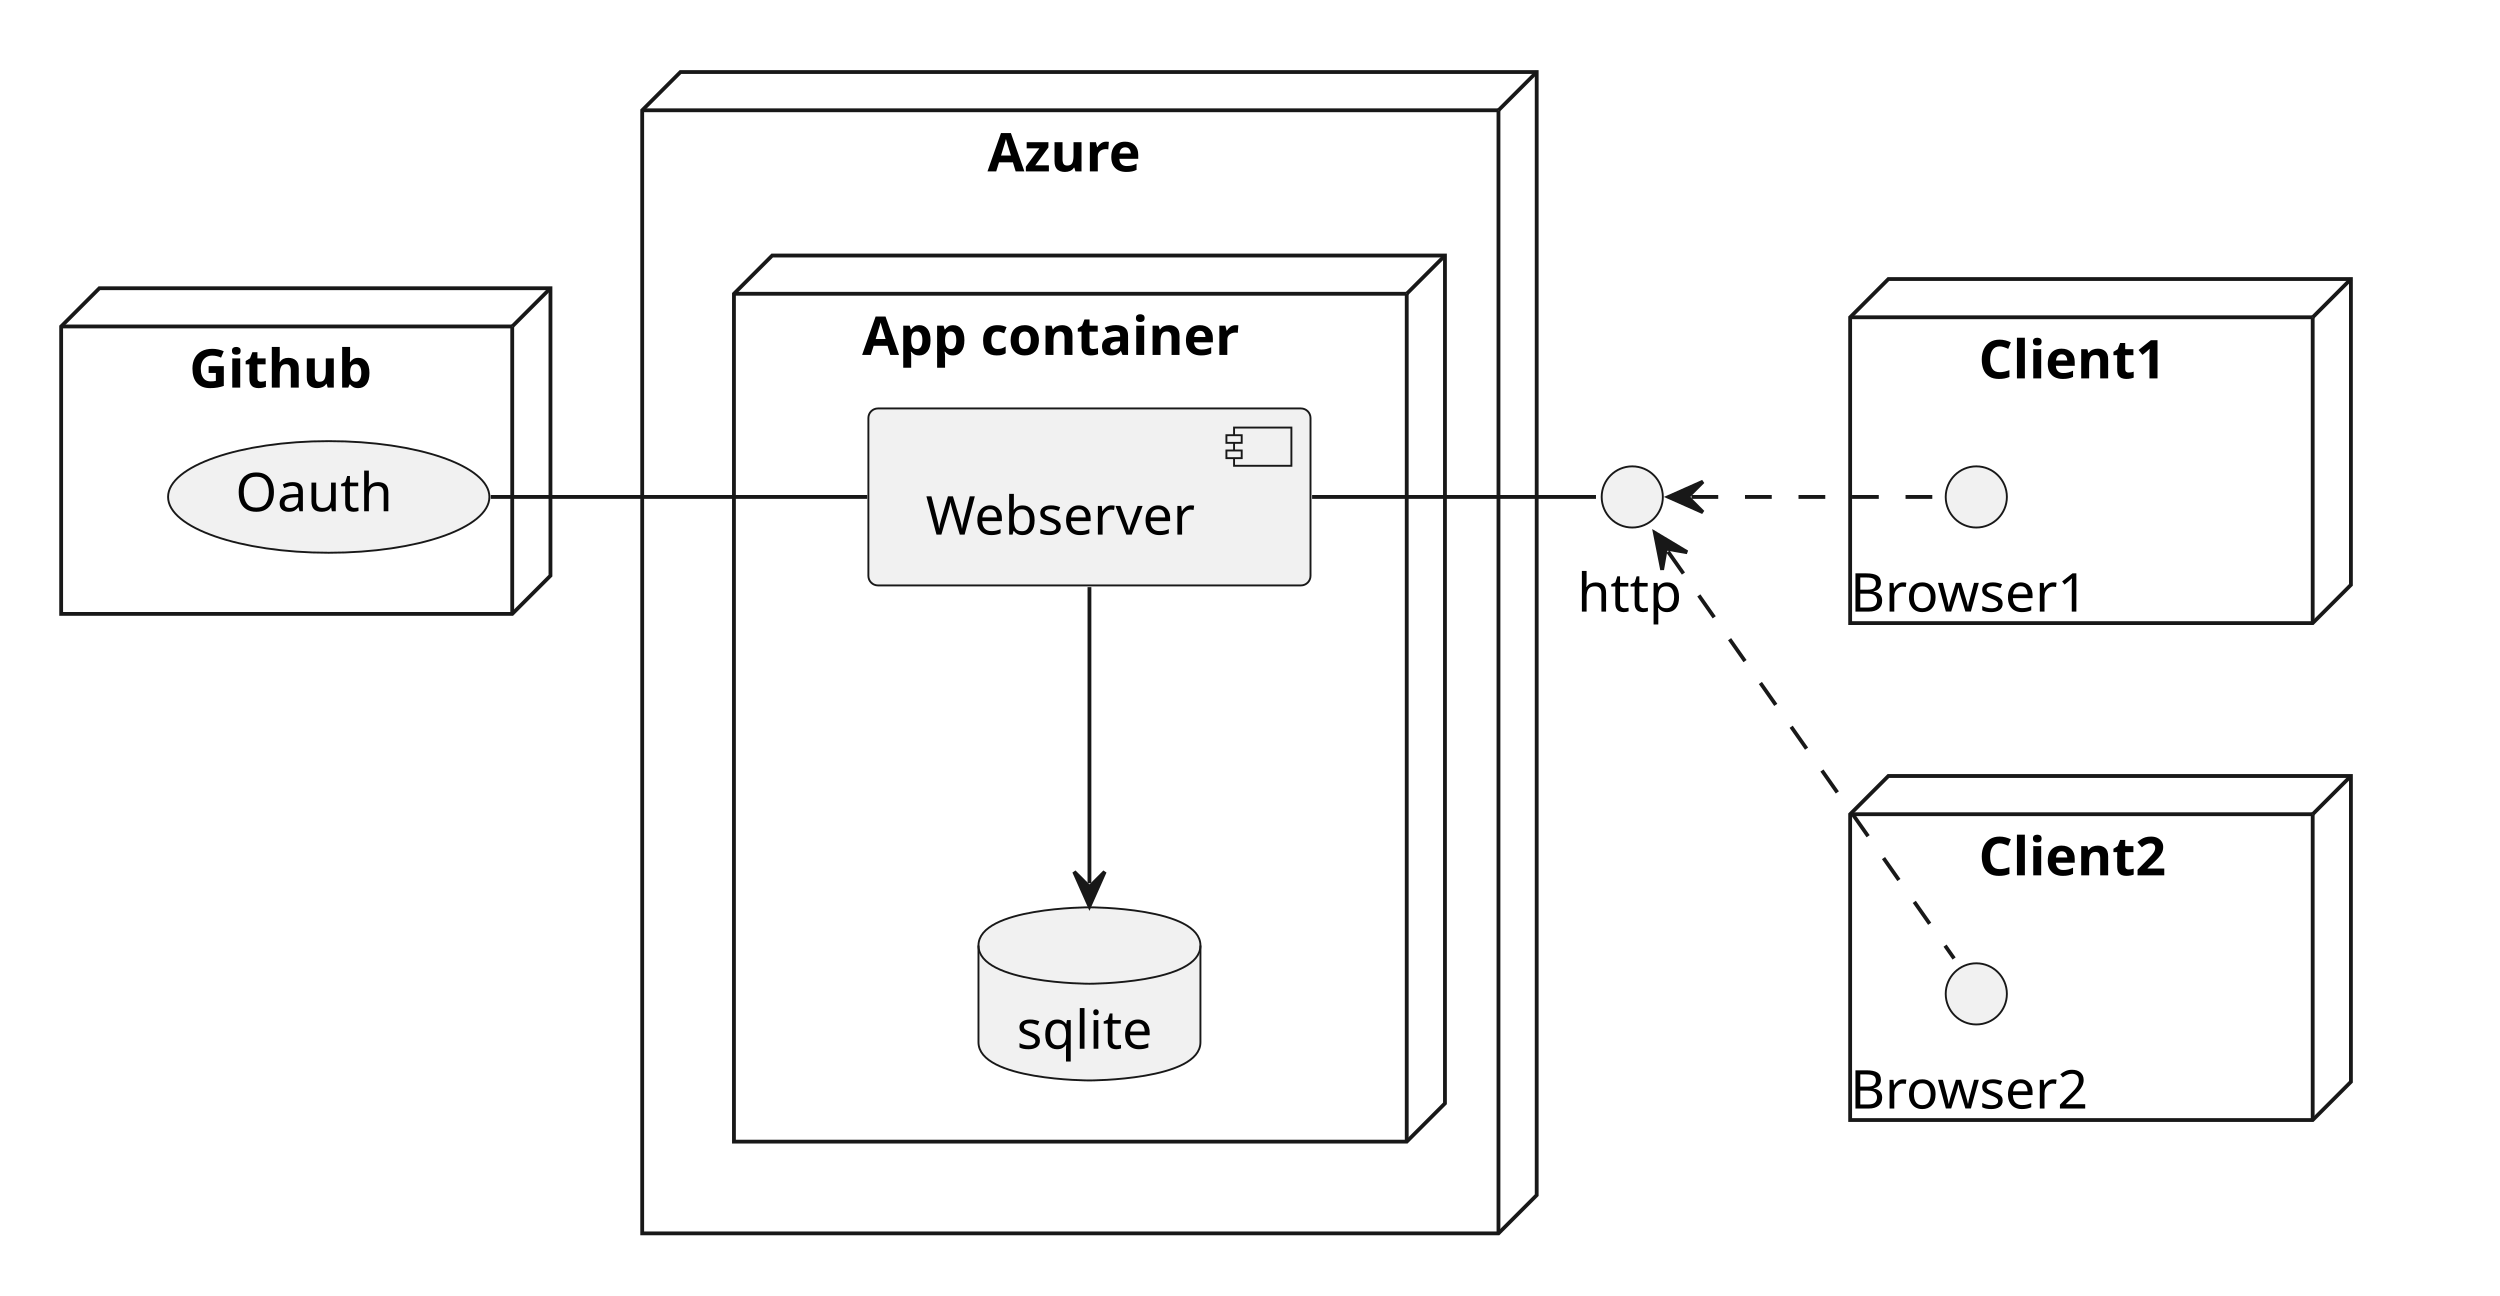
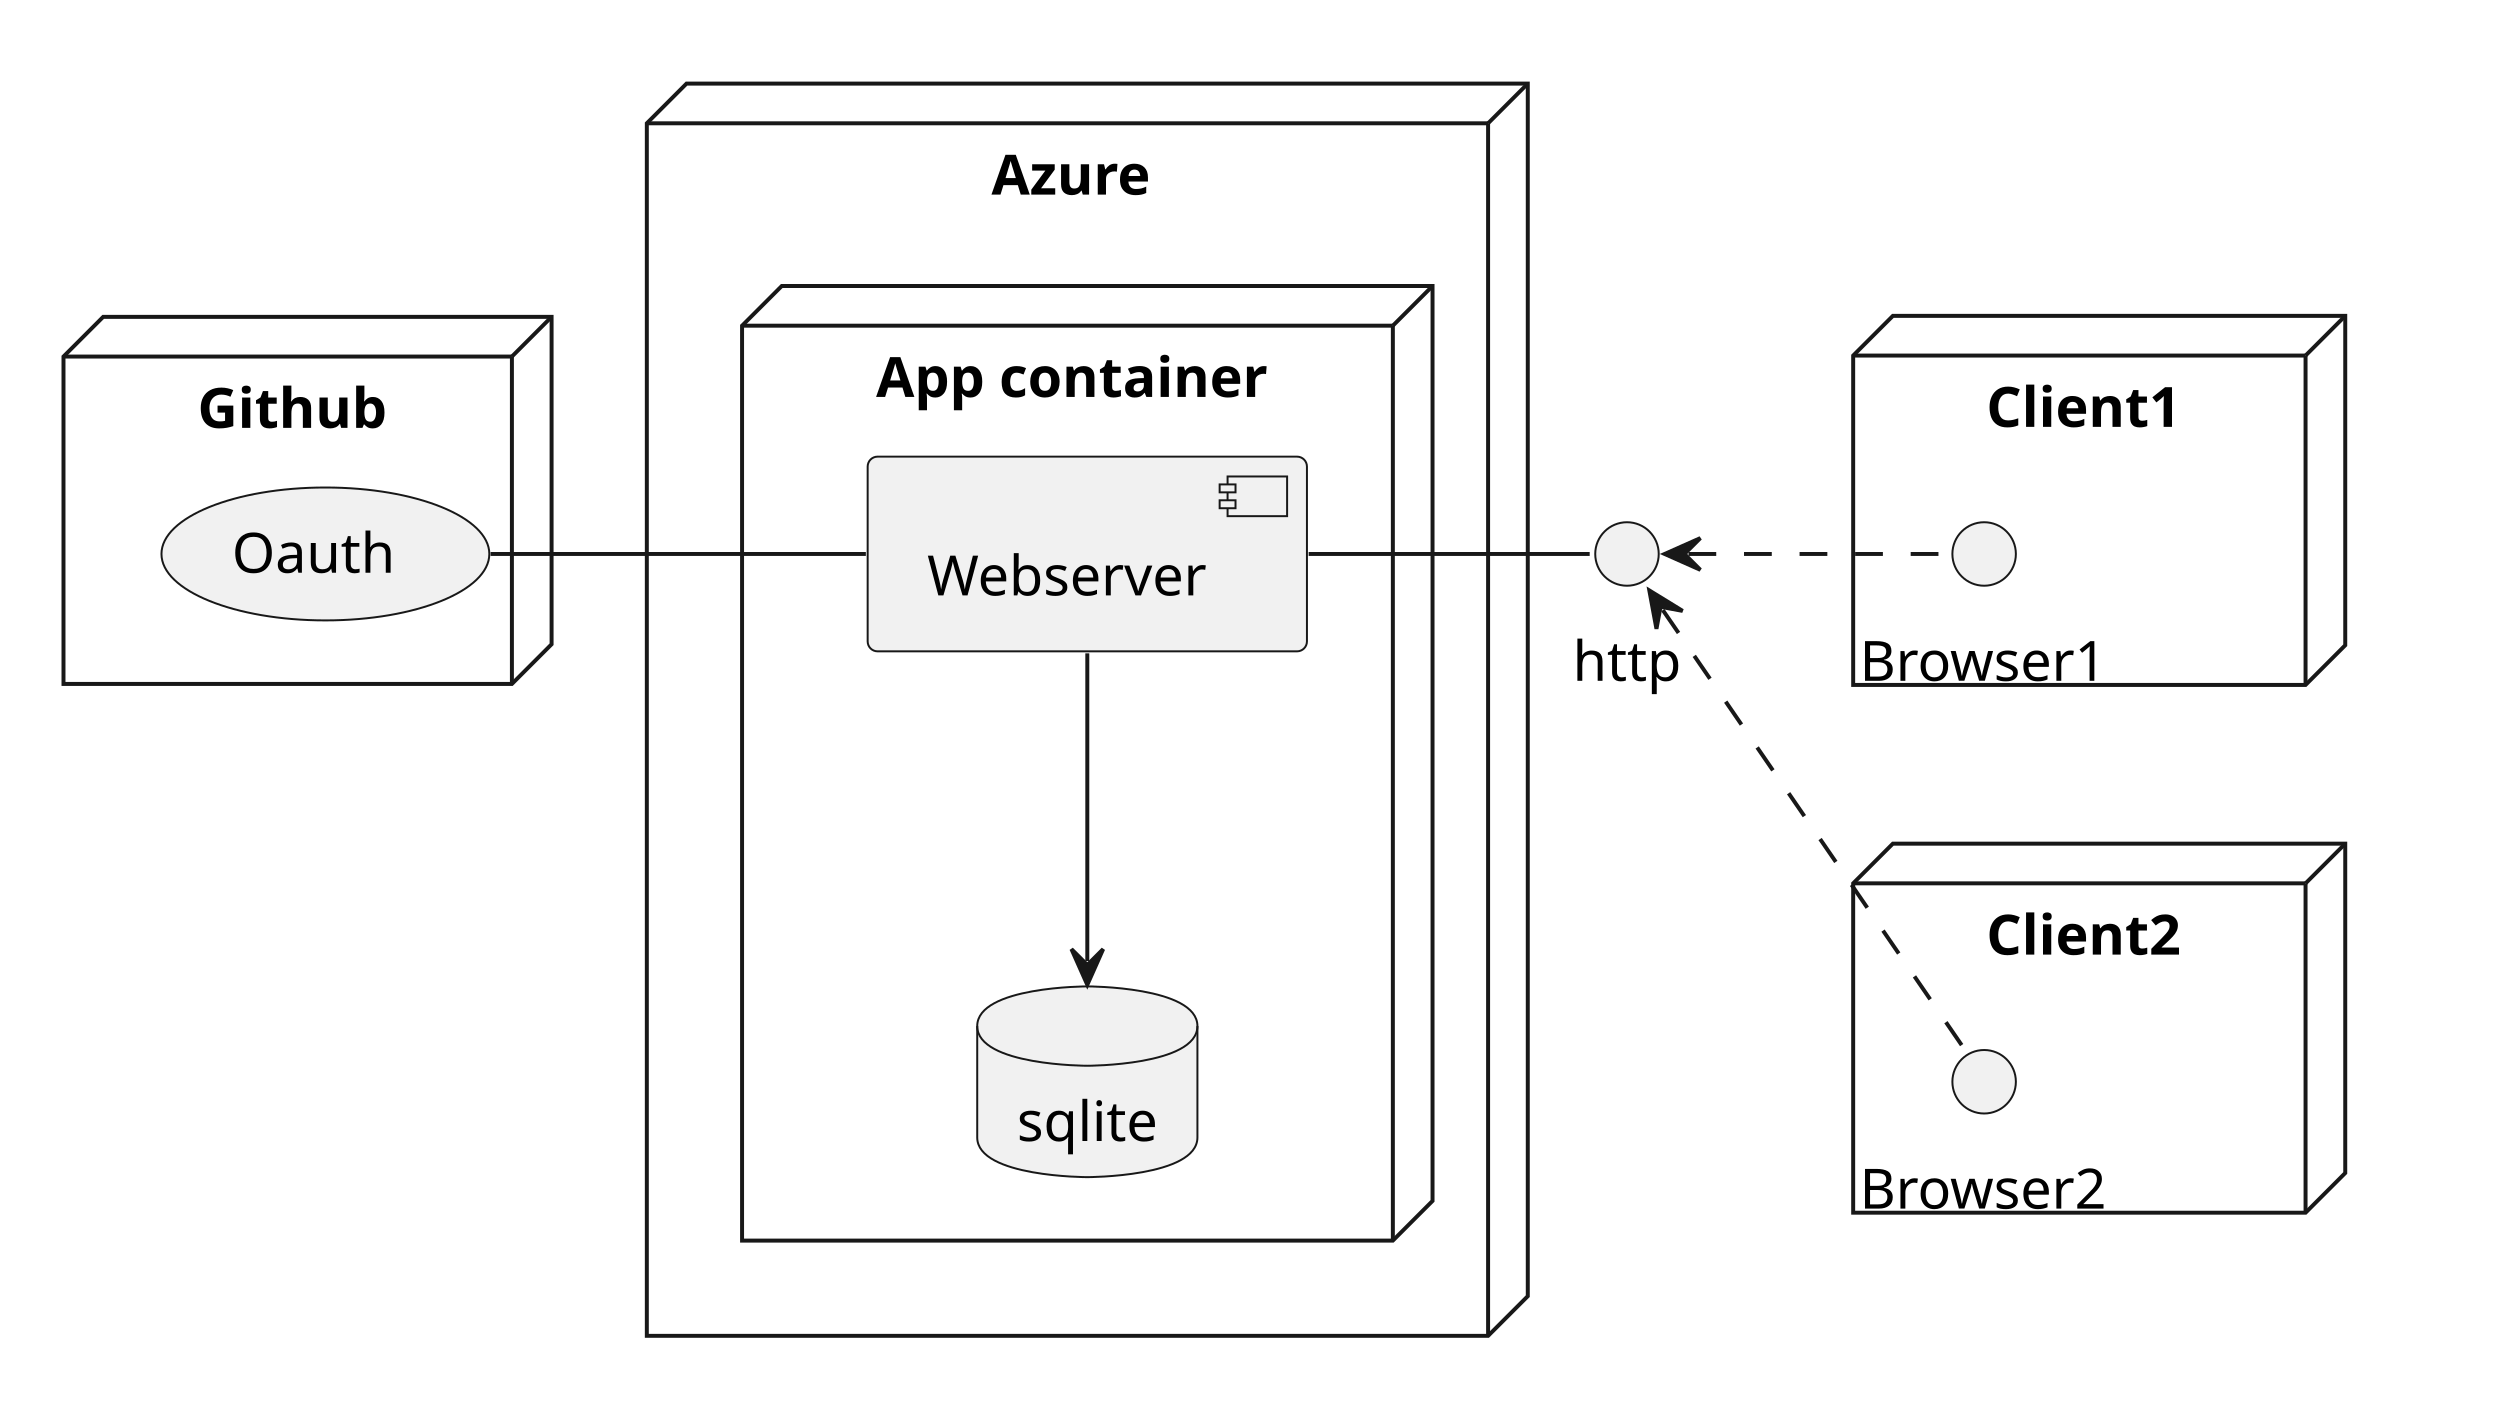
- <svg xmlns="http://www.w3.org/2000/svg" contentStyleType="text/css" data-diagram-type="DESCRIPTION" height="339px" preserveAspectRatio="none" style="width:654px;height:339px;background:#FFFFFF;" version="1.1" viewBox="0 0 654 339" width="654px" zoomAndPan="magnify">
+ <svg xmlns="http://www.w3.org/2000/svg" contentStyleType="text/css" height="353px" preserveAspectRatio="none" style="width:630px;height:353px;background:#FFFFFF;" version="1.1" viewBox="0 0 630 353" width="630px" zoomAndPan="magnify">
  <defs />
  <g>
    <g id="cluster_Github">
-       <polygon fill="none" points="16,85.4,26,75.4,144,75.4,144,150.6,134,160.6,16,160.6,16,85.4" style="stroke:#181818;stroke-width:1;" />
-       <line style="stroke:#181818;stroke-width:1;" x1="134" x2="144" y1="85.4" y2="75.4" />
-       <line style="stroke:#181818;stroke-width:1;" x1="16" x2="134" y1="85.4" y2="85.4" />
-       <line style="stroke:#181818;stroke-width:1;" x1="134" x2="134" y1="85.4" y2="160.6" />
-       <text fill="#000000" font-family="sans-serif" font-size="14" font-weight="bold" lengthAdjust="spacing" textLength="52.938" x="49.531" y="101.395">Github</text>
+       <polygon fill="none" points="16,89.852,26,79.852,139,79.852,139,162.352,129,172.352,16,172.352,16,89.852" style="stroke:#181818;stroke-width:1;" />
+       <line style="stroke:#181818;stroke-width:1;" x1="129" x2="139" y1="89.852" y2="79.852" />
+       <line style="stroke:#181818;stroke-width:1;" x1="16" x2="129" y1="89.852" y2="89.852" />
+       <line style="stroke:#181818;stroke-width:1;" x1="129" x2="129" y1="89.852" y2="172.352" />
+       <text fill="#000000" font-family="sans-serif" font-size="14" font-weight="bold" lengthAdjust="spacing" textLength="47.446" x="49.777" y="107.818">Github</text>
    </g>
    <g id="cluster_Azure">
-       <polygon fill="none" points="168,28.85,178,18.85,402,18.85,402,312.65,392,322.65,168,322.65,168,28.85" style="stroke:#181818;stroke-width:1;" />
-       <line style="stroke:#181818;stroke-width:1;" x1="392" x2="402" y1="28.85" y2="18.85" />
-       <line style="stroke:#181818;stroke-width:1;" x1="168" x2="392" y1="28.85" y2="28.85" />
-       <line style="stroke:#181818;stroke-width:1;" x1="392" x2="392" y1="28.85" y2="322.65" />
-       <text fill="#000000" font-family="sans-serif" font-size="14" font-weight="bold" lengthAdjust="spacing" textLength="45.35" x="258.325" y="44.845">Azure</text>
+       <polygon fill="none" points="163,31.072,173,21.072,385,21.072,385,326.632,375,336.632,163,336.632,163,31.072" style="stroke:#181818;stroke-width:1;" />
+       <line style="stroke:#181818;stroke-width:1;" x1="375" x2="385" y1="31.072" y2="21.072" />
+       <line style="stroke:#181818;stroke-width:1;" x1="163" x2="375" y1="31.072" y2="31.072" />
+       <line style="stroke:#181818;stroke-width:1;" x1="375" x2="375" y1="31.072" y2="336.632" />
+       <text fill="#000000" font-family="sans-serif" font-size="14" font-weight="bold" lengthAdjust="spacing" textLength="40.306" x="249.847" y="49.038">Azure</text>
    </g>
    <g id="cluster_App container">
-       <polygon fill="none" points="192,76.85,202,66.85,378,66.85,378,288.65,368,298.65,192,298.65,192,76.85" style="stroke:#181818;stroke-width:1;" />
-       <line style="stroke:#181818;stroke-width:1;" x1="368" x2="378" y1="76.85" y2="66.85" />
-       <line style="stroke:#181818;stroke-width:1;" x1="192" x2="368" y1="76.85" y2="76.85" />
-       <line style="stroke:#181818;stroke-width:1;" x1="368" x2="368" y1="76.85" y2="298.65" />
-       <text fill="#000000" font-family="sans-serif" font-size="14" font-weight="bold" lengthAdjust="spacing" textLength="110.94" x="225.53" y="92.845">App container</text>
+       <polygon fill="none" points="187,82.072,197,72.072,361,72.072,361,302.632,351,312.632,187,312.632,187,82.072" style="stroke:#181818;stroke-width:1;" />
+       <line style="stroke:#181818;stroke-width:1;" x1="351" x2="361" y1="82.072" y2="72.072" />
+       <line style="stroke:#181818;stroke-width:1;" x1="187" x2="351" y1="82.072" y2="82.072" />
+       <line style="stroke:#181818;stroke-width:1;" x1="351" x2="351" y1="82.072" y2="312.632" />
+       <text fill="#000000" font-family="sans-serif" font-size="14" font-weight="bold" lengthAdjust="spacing" textLength="98.462" x="220.769" y="100.038">App container</text>
    </g>
    <g id="cluster_layout1">
-       <path d="M454.5,6 L514.891,6 A3.75,3.75 0 0 1 517.391,8.5 L524.391,28.297 L644.5,28.297 A2.5,2.5 0 0 1 647,30.797 L647,322.5 A2.5,2.5 0 0 1 644.5,325 L454.5,325 A2.5,2.5 0 0 1 452,322.5 L452,8.5 A2.5,2.5 0 0 1 454.5,6 " fill="none" style="stroke:none;stroke-width:1.5;" />
-       <line style="stroke:none;stroke-width:1.5;" x1="452" x2="524.391" y1="28.297" y2="28.297" />
+       <path d="M437.5,6.602 L490.986,6.602 A3.75,3.75 0 0 1 493.486,9.102 L500.486,31.67 L620.5,31.67 A2.5,2.5 0 0 1 623,34.17 L623,335.102 A2.5,2.5 0 0 1 620.5,337.602 L437.5,337.602 A2.5,2.5 0 0 1 435,335.102 L435,9.102 A2.5,2.5 0 0 1 437.5,6.602 " fill="none" style="stroke:none;stroke-width:1.5;" />
+       <line style="stroke:none;stroke-width:1.5;" x1="435" x2="500.486" y1="31.67" y2="31.67" />
    </g>
    <g id="cluster_Client1">
-       <polygon fill="none" points="484,83,494,73,615,73,615,153,605,163,484,163,484,83" style="stroke:#181818;stroke-width:1;" />
-       <line style="stroke:#181818;stroke-width:1;" x1="605" x2="615" y1="83" y2="73" />
-       <line style="stroke:#181818;stroke-width:1;" x1="484" x2="605" y1="83" y2="83" />
-       <line style="stroke:#181818;stroke-width:1;" x1="605" x2="605" y1="83" y2="163" />
-       <text fill="#000000" font-family="sans-serif" font-size="14" font-weight="bold" lengthAdjust="spacing" textLength="55.768" x="517.616" y="98.995">Client1</text>
+       <polygon fill="none" points="467,89.602,477,79.602,591,79.602,591,162.602,581,172.602,467,172.602,467,89.602" style="stroke:#181818;stroke-width:1;" />
+       <line style="stroke:#181818;stroke-width:1;" x1="581" x2="591" y1="89.602" y2="79.602" />
+       <line style="stroke:#181818;stroke-width:1;" x1="467" x2="581" y1="89.602" y2="89.602" />
+       <line style="stroke:#181818;stroke-width:1;" x1="581" x2="581" y1="89.602" y2="172.602" />
+       <text fill="#000000" font-family="sans-serif" font-size="14" font-weight="bold" lengthAdjust="spacing" textLength="48.888" x="500.556" y="107.568">Client1</text>
    </g>
    <g id="cluster_Client2">
-       <polygon fill="none" points="484,213,494,203,615,203,615,283,605,293,484,293,484,213" style="stroke:#181818;stroke-width:1;" />
-       <line style="stroke:#181818;stroke-width:1;" x1="605" x2="615" y1="213" y2="203" />
-       <line style="stroke:#181818;stroke-width:1;" x1="484" x2="605" y1="213" y2="213" />
-       <line style="stroke:#181818;stroke-width:1;" x1="605" x2="605" y1="213" y2="293" />
-       <text fill="#000000" font-family="sans-serif" font-size="14" font-weight="bold" lengthAdjust="spacing" textLength="55.768" x="517.616" y="228.995">Client2</text>
+       <polygon fill="none" points="467,222.602,477,212.602,591,212.602,591,295.602,581,305.602,467,305.602,467,222.602" style="stroke:#181818;stroke-width:1;" />
+       <line style="stroke:#181818;stroke-width:1;" x1="581" x2="591" y1="222.602" y2="212.602" />
+       <line style="stroke:#181818;stroke-width:1;" x1="467" x2="581" y1="222.602" y2="222.602" />
+       <line style="stroke:#181818;stroke-width:1;" x1="581" x2="581" y1="222.602" y2="305.602" />
+       <text fill="#000000" font-family="sans-serif" font-size="14" font-weight="bold" lengthAdjust="spacing" textLength="48.888" x="500.556" y="240.568">Client2</text>
    </g>
    <g id="elem_Oauth">
-       <ellipse cx="85.999" cy="130" fill="#F1F1F1" rx="42.029" ry="14.6" style="stroke:#181818;stroke-width:0.5;" />
-       <text fill="#000000" font-family="sans-serif" font-size="14" lengthAdjust="spacing" textLength="42.834" x="61.582" y="133.747">Oauth</text>
+       <ellipse cx="82" cy="139.597" fill="#F1F1F1" rx="41.31" ry="16.745" style="stroke:#181818;stroke-width:0.5;" />
+       <text fill="#000000" font-family="sans-serif" font-size="14" lengthAdjust="spacing" textLength="41.146" x="58.427" y="144.33">Oauth</text>
    </g>
    <g id="elem_sqlite">
-       <path d="M255.97,247.35 C255.97,237.35 285.001,237.35 285.001,237.35 C285.001,237.35 314.033,237.35 314.033,247.35 L314.033,272.647 C314.033,282.647 285.001,282.647 285.001,282.647 C285.001,282.647 255.97,282.647 255.97,272.647 L255.97,247.35 " fill="#F1F1F1" style="stroke:#181818;stroke-width:0.5;" />
-       <path d="M255.97,247.35 C255.97,257.35 285.001,257.35 285.001,257.35 C285.001,257.35 314.033,257.35 314.033,247.35 " fill="none" style="stroke:#181818;stroke-width:0.5;" />
-       <text fill="#000000" font-family="sans-serif" font-size="14" lengthAdjust="spacing" textLength="38.062" x="265.97" y="274.345">sqlite</text>
+       <path d="M246.26,258.572 C246.26,248.572 274.005,248.572 274.005,248.572 C274.005,248.572 301.75,248.572 301.75,258.572 L301.75,286.64 C301.75,296.64 274.005,296.64 274.005,296.64 C274.005,296.64 246.26,296.64 246.26,286.64 L246.26,258.572 " fill="#F1F1F1" style="stroke:#181818;stroke-width:0.5;" />
+       <path d="M246.26,258.572 C246.26,268.572 274.005,268.572 274.005,268.572 C274.005,268.572 301.75,268.572 301.75,258.572 " fill="none" style="stroke:#181818;stroke-width:0.5;" />
+       <text fill="#000000" font-family="sans-serif" font-size="14" lengthAdjust="spacing" textLength="35.49" x="256.26" y="287.538">sqlite</text>
    </g>
    <g id="elem_Webserver">
-       <rect fill="#F1F1F1" height="46.297" rx="2.5" ry="2.5" style="stroke:#181818;stroke-width:0.5;" width="115.66" x="227.17" y="106.85" />
-       <rect fill="#F1F1F1" height="10" style="stroke:#181818;stroke-width:0.5;" width="15" x="322.83" y="111.85" />
-       <rect fill="#F1F1F1" height="2" style="stroke:#181818;stroke-width:0.5;" width="4" x="320.83" y="113.85" />
-       <rect fill="#F1F1F1" height="2" style="stroke:#181818;stroke-width:0.5;" width="4" x="320.83" y="117.85" />
-       <text fill="#000000" font-family="sans-serif" font-size="14" lengthAdjust="spacing" textLength="75.66" x="242.17" y="139.845">Webserver</text>
+       <rect fill="#F1F1F1" height="49.068" rx="2.5" ry="2.5" style="stroke:#181818;stroke-width:0.5;" width="110.7" x="218.65" y="115.072" />
+       <rect fill="#F1F1F1" height="10" style="stroke:#181818;stroke-width:0.5;" width="15" x="309.35" y="120.072" />
+       <rect fill="#F1F1F1" height="2" style="stroke:#181818;stroke-width:0.5;" width="4" x="307.35" y="122.072" />
+       <rect fill="#F1F1F1" height="2" style="stroke:#181818;stroke-width:0.5;" width="4" x="307.35" y="126.072" />
+       <text fill="#000000" font-family="sans-serif" font-size="14" lengthAdjust="spacing" textLength="70.7" x="233.65" y="150.038">Webserver</text>
    </g>
    <g id="elem_Browser1">
-       <ellipse cx="517" cy="130" fill="#F1F1F1" rx="8" ry="8" style="stroke:#181818;stroke-width:0.5;" />
-       <text fill="#000000" font-family="sans-serif" font-size="14" lengthAdjust="spacing" textLength="65.946" x="484.027" y="159.995">Browser1</text>
+       <ellipse cx="500" cy="139.602" fill="#F1F1F1" rx="8" ry="8" style="stroke:#181818;stroke-width:0.5;" />
+       <text fill="#000000" font-family="sans-serif" font-size="14" lengthAdjust="spacing" textLength="62.748" x="468.626" y="171.568">Browser1</text>
    </g>
    <g id="elem_Browser2">
-       <ellipse cx="517" cy="260" fill="#F1F1F1" rx="8" ry="8" style="stroke:#181818;stroke-width:0.5;" />
-       <text fill="#000000" font-family="sans-serif" font-size="14" lengthAdjust="spacing" textLength="65.946" x="484.027" y="289.995">Browser2</text>
+       <ellipse cx="500" cy="272.602" fill="#F1F1F1" rx="8" ry="8" style="stroke:#181818;stroke-width:0.5;" />
+       <text fill="#000000" font-family="sans-serif" font-size="14" lengthAdjust="spacing" textLength="62.748" x="468.626" y="304.568">Browser2</text>
    </g>
    <g id="elem_http">
-       <ellipse cx="427" cy="130" fill="#F1F1F1" rx="8" ry="8" style="stroke:#181818;stroke-width:0.5;" />
-       <text fill="#000000" font-family="sans-serif" font-size="14" lengthAdjust="spacing" textLength="28.738" x="412.631" y="159.995">http</text>
+       <ellipse cx="410" cy="139.602" fill="#F1F1F1" rx="8" ry="8" style="stroke:#181818;stroke-width:0.5;" />
+       <text fill="#000000" font-family="sans-serif" font-size="14" lengthAdjust="spacing" textLength="27.37" x="396.315" y="171.568">http</text>
    </g>
    <g id="link_Oauth_Webserver">
-       <path d="M128.37,130 C161.2,130 194.04,130 226.87,130 " fill="none" id="Oauth-Webserver" style="stroke:#181818;stroke-width:1;" />
+       <path d="M123.62,139.602 C155.15,139.602 186.67,139.602 218.2,139.602 " fill="none" id="Oauth-Webserver" style="stroke:#181818;stroke-width:1;" />
    </g>
    <g id="link_Webserver_sqlite">
-       <path d="M285,153.59 C285,177.13 285,207.77 285,231.06 " fill="none" id="Webserver-to-sqlite" style="stroke:#181818;stroke-width:1;" />
-       <polygon fill="#181818" points="285,237.06,289,228.06,285,232.06,281,228.06,285,237.06" style="stroke:#181818;stroke-width:1;" />
+       <path d="M274,164.632 C274,188.412 274,218.592 274,242.172 " fill="none" id="Webserver-to-sqlite" style="stroke:#181818;stroke-width:1;" />
+       <polygon fill="#181818" points="274,248.172,278,239.172,274,243.172,270,239.172,274,248.172" style="stroke:#181818;stroke-width:1;" />
    </g>
    <g id="link_http_Browser1">
-       <path d="M442.49,130 C466.18,130 483.87,130 507.57,130 " fill="none" id="http-backto-Browser1" style="stroke:#181818;stroke-width:1;stroke-dasharray:7.0,7.0;" />
-       <polygon fill="#181818" points="436.49,130,445.49,134,441.49,130,445.49,126,436.49,130" style="stroke:#181818;stroke-width:1;" />
+       <path d="M425.49,139.602 C449.18,139.602 466.87,139.602 490.57,139.602 " fill="none" id="http-backto-Browser1" style="stroke:#181818;stroke-width:1;stroke-dasharray:7.0,7.0;" />
+       <polygon fill="#181818" points="419.49,139.602,428.49,143.602,424.49,139.602,428.49,135.602,419.49,139.602" style="stroke:#181818;stroke-width:1;" />
    </g>
    <g id="link_http_Browser2">
-       <path d="M436.36,144.309 C452.7,167.559 494.96,227.65 511.19,250.74 " fill="none" id="http-backto-Browser2" style="stroke:#181818;stroke-width:1;stroke-dasharray:7.0,7.0;" />
-       <polygon fill="#181818" points="432.91,139.4,434.812,149.063,435.785,143.491,441.358,144.463,432.91,139.4" style="stroke:#181818;stroke-width:1;" />
+       <path d="M419.027,153.738 C435.187,177.268 478.21,239.892 494.37,263.412 " fill="none" id="http-backto-Browser2" style="stroke:#181818;stroke-width:1;stroke-dasharray:7.0,7.0;" />
+       <polygon fill="#181818" points="415.63,148.792,417.428,158.475,418.461,152.914,424.022,153.946,415.63,148.792" style="stroke:#181818;stroke-width:1;" />
    </g>
    <g id="link_Webserver_http">
-       <path d="M343.24,130 C368,130 392.76,130 417.51,130 " fill="none" id="Webserver-http" style="stroke:#181818;stroke-width:1;" />
+       <path d="M329.78,139.602 C353.39,139.602 376.99,139.602 400.6,139.602 " fill="none" id="Webserver-http" style="stroke:#181818;stroke-width:1;" />
    </g>
  </g>
</svg>
